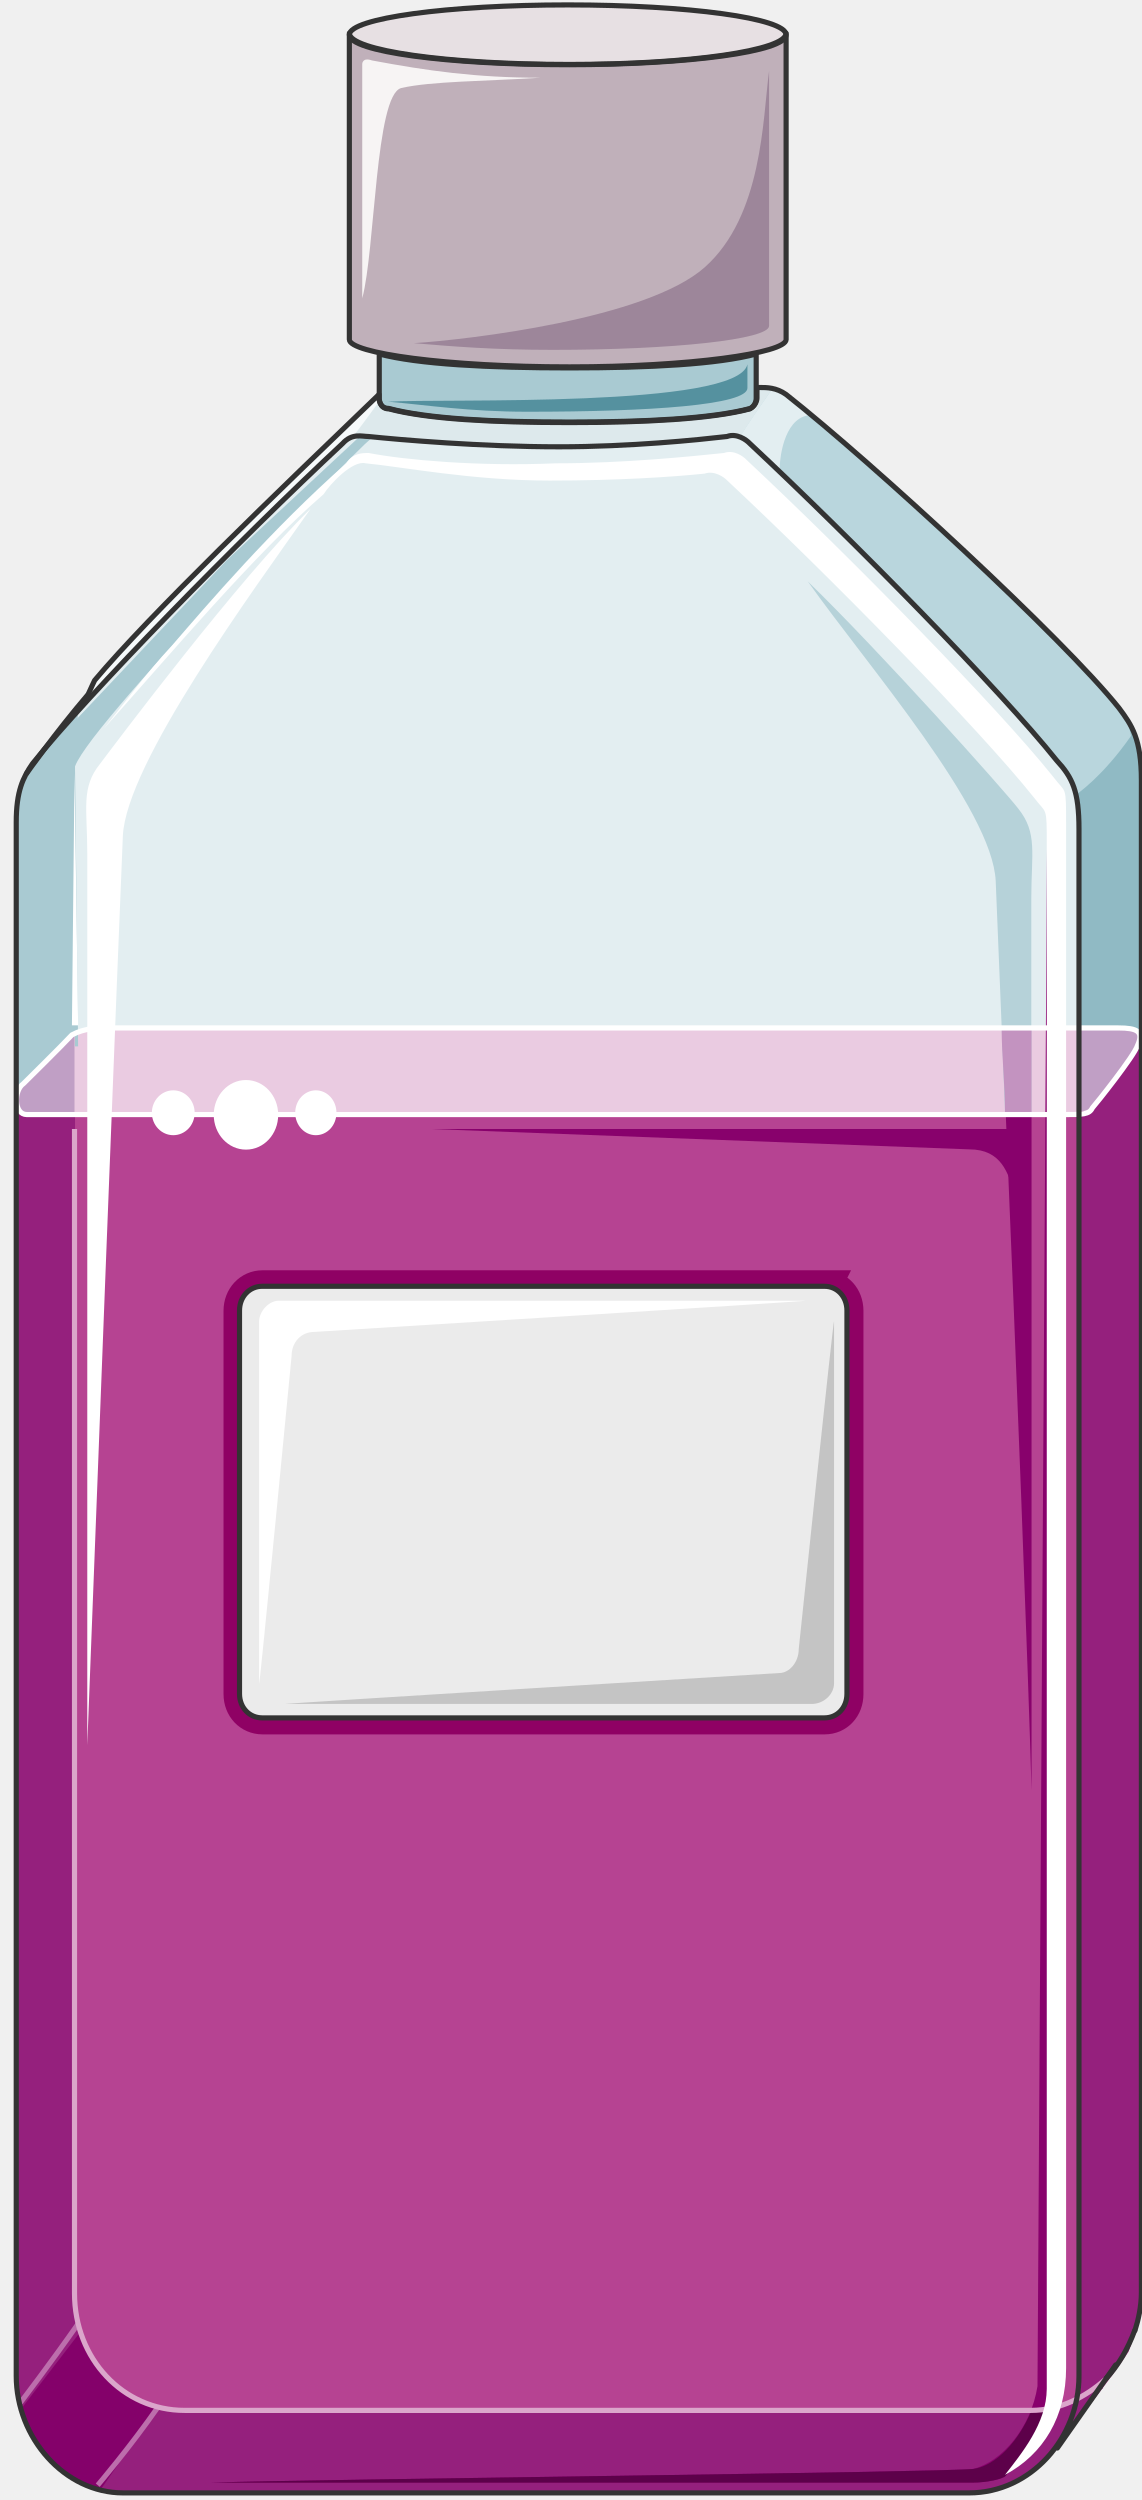
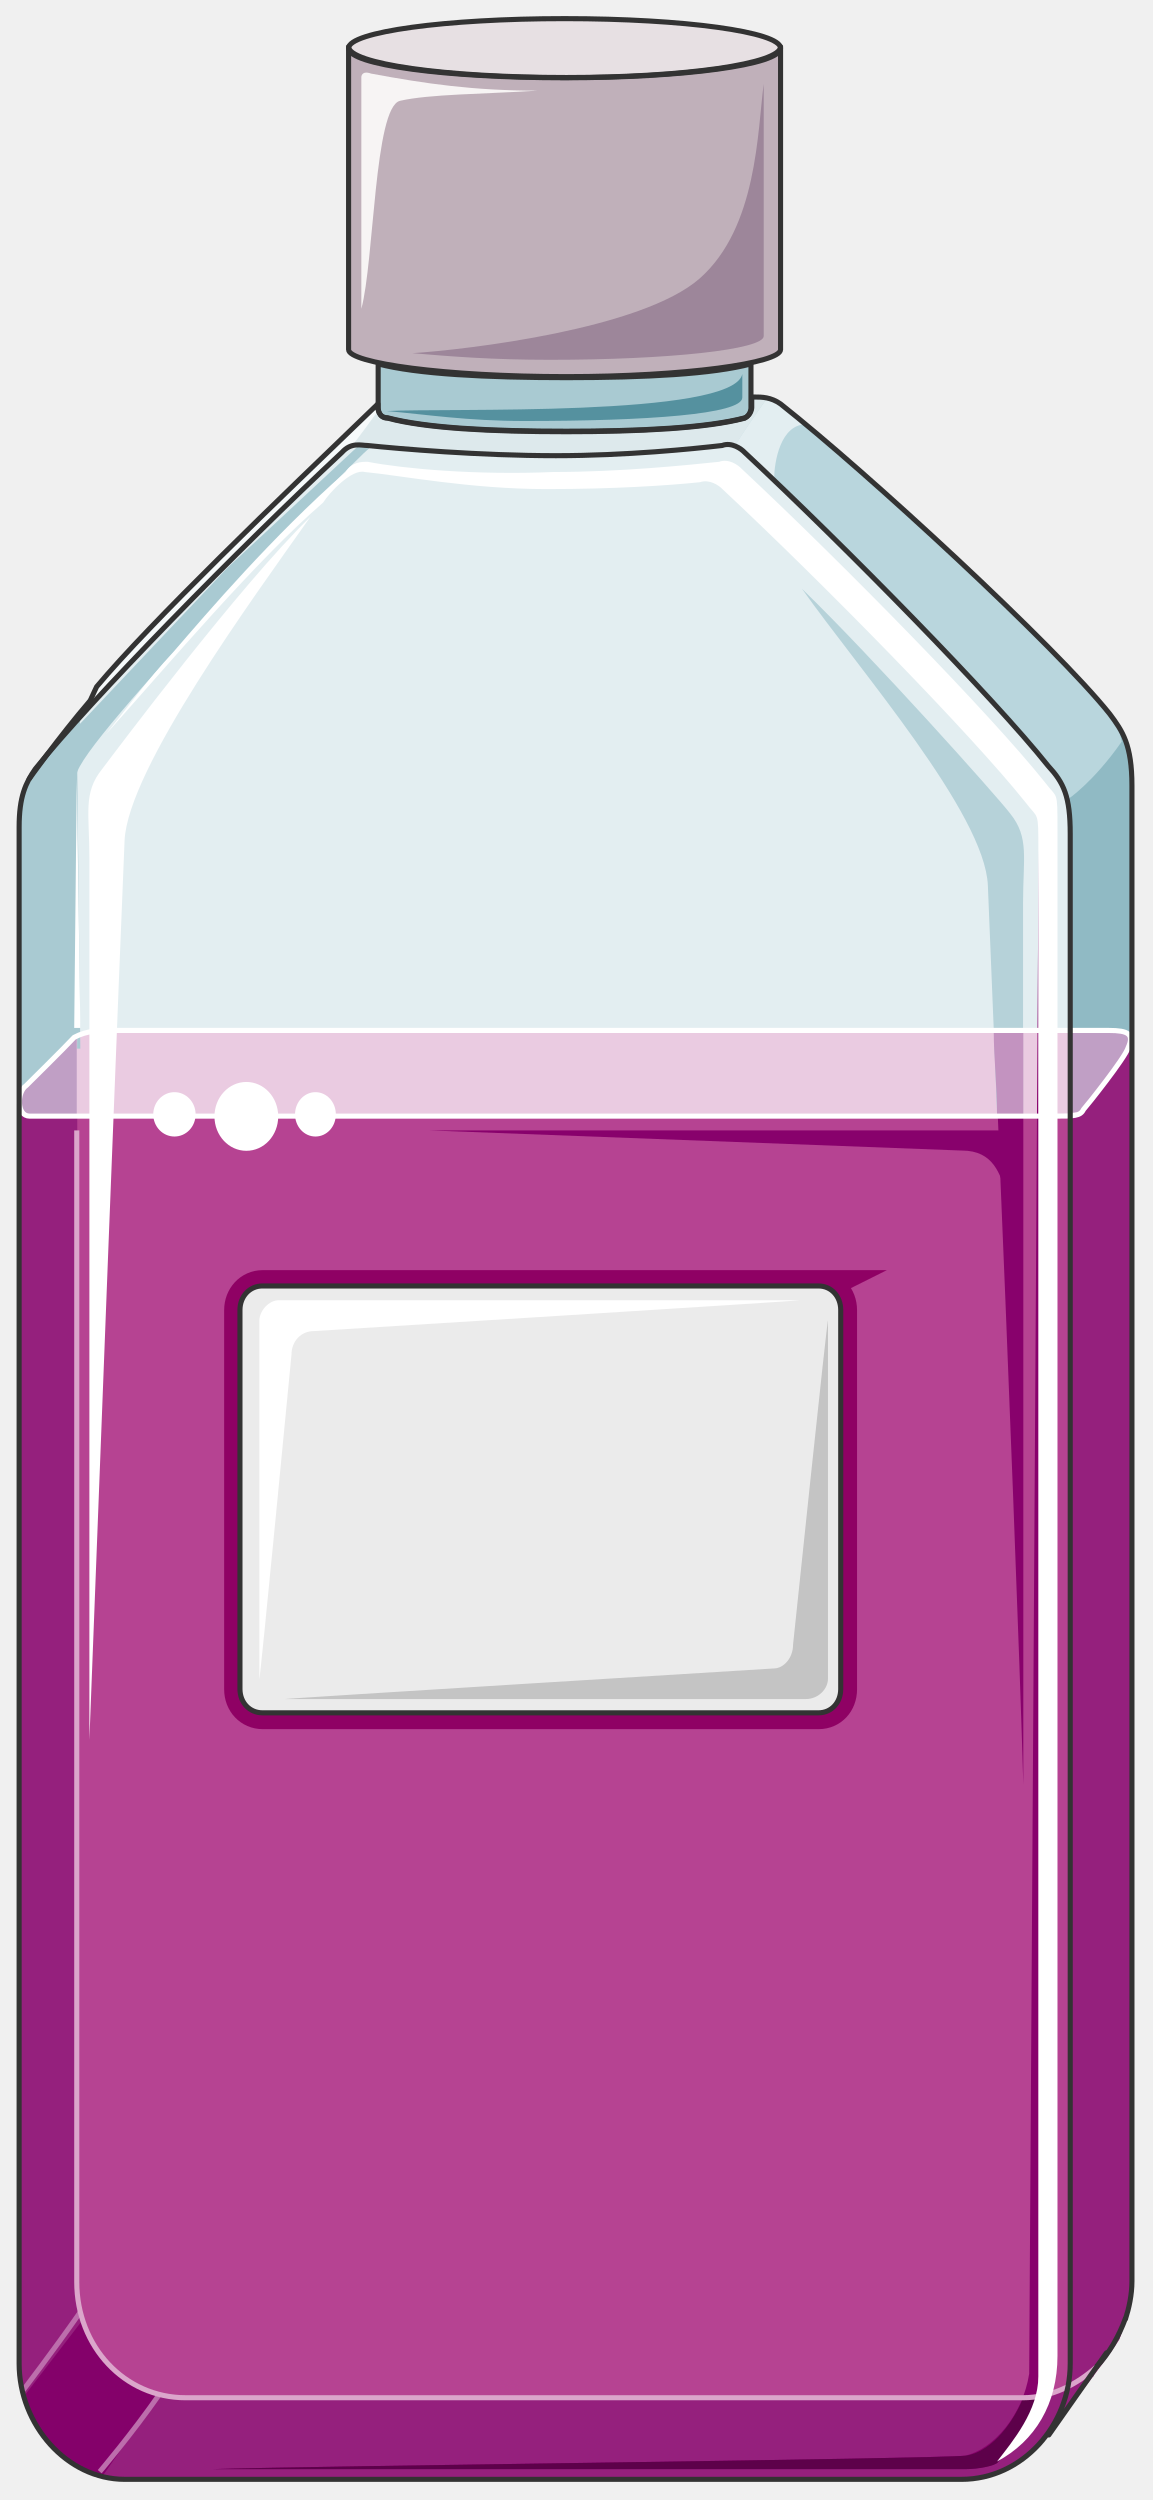
- <svg xmlns="http://www.w3.org/2000/svg" version="1.0" viewBox="0 0 176.92 387.628">
+ <svg xmlns="http://www.w3.org/2000/svg" version="1.0" viewBox="0 0 180.693 391.925">
  <defs>
    <clipPath clipPathUnits="userSpaceOnUse" id="anchor_overflow_clip">
-       <path d="M1.52-.16h176.692v387.925H1.519z" />
+       <path d="M 2.001 2 L 178.693 2 L 178.693 389.925 L 2 389.925 Z" />
+     </clipPath>
+     <clipPath id="anchor_liquid_clip">
+       <rect id="anchor_liquid_bounds" x="32.327" y="118.448" width="113.229" height="213.195" />
    </clipPath>
  </defs>
-   <path d="M173.495 109.773c-8.515-10.673-38.097-37.937-51.609-48.61-1.519-1.08-3.038-1.08-4.037-1.08h-.48v1.64s0 1.039-1 1.599c-6.036 1.599-16.55 2.118-28.063 2.118-12.032 0-22.066-.52-28.063-2.118-1.519 0-1.519-1.6-1.519-1.6v-.56c-15.51 14.952-35.578 34.18-44.093 44.334-1 1.6-1.999 2.678-2.518 4.797 11.033-12.272 28.582-29.902 41.095-41.655 1.519-1.599 3.038-1.039 4.037-1.039 4.997.52 17.51 1.6 29.542 1.6 11.034 0 21.547-1.08 26.065-1.6 1.519-.56 2.998.52 3.517 1.04 16.03 14.95 39.057 38.456 47.612 49.13 2.478 2.678 3.478 4.837 3.478 10.713v239.775c0 4.797-2 9.074-4.997 12.272 2.998-3.198 10.513-13.352 12.512-15.99 1-2.678 1.999-5.876 1.999-9.074V121.007c0-6.436-1.48-8.555-3.478-11.234z" fill="#90bac4" fill-rule="evenodd" fill-opacity="1" stroke="none" />
-   <path d="M54.167 5.397c0-2.559 15.191-4.637 33.86-4.637 18.708 0 33.86 2.078 33.86 4.637 0 2.598-15.152 4.637-33.86 4.637-18.669 0-33.86-2.039-33.86-4.637z" fill="#e7e0e3" fill-rule="evenodd" fill-opacity="1" stroke="none" />
-   <path d="M121.886 52.648c0 2.119-15.03 4.238-33.58 4.238-19.068 0-34.139-2.12-34.139-4.238V5.157c0 2.678 15.071 4.837 34.14 4.837 18.548 0 33.58-2.159 33.58-4.837v47.491z" fill="#c0b0ba" fill-rule="evenodd" fill-opacity="1" stroke="none" />
-   <path d="M119.248 10.993V50.53c0 2.12-14.991 3.718-33.54 3.718-8.994 0-15.51-.52-21.547-1.04 8.515-.559 36.058-3.757 45.093-11.752 8.994-7.995 8.994-22.986 9.994-30.462z" fill="#9d869a" fill-rule="evenodd" fill-opacity="1" stroke="none" />
-   <path d="M88.306 57.045c-12.512 0-23.505-.56-29.502-2.158v6.916s0 1.599 1.52 1.599C66.32 65 76.313 65.52 88.305 65.52c11.474 0 21.987-.52 27.944-2.118.999-.52.999-1.6.999-1.6v-6.915c-5.956 1.599-16.47 2.158-28.943 2.158z" fill="#a9cad2" fill-rule="evenodd" fill-opacity="1" stroke="none" />
-   <path d="M115.89 56.486v3.678c0 2.638-15.031 3.677-34.14 3.677-9.034 0-15.55-1.04-21.586-1.559 8.554-.52 54.247 1.04 55.726-5.796z" fill="#55919f" fill-rule="evenodd" fill-opacity="1" stroke="none" />
-   <path d="M163.82 117.889c-8.514-10.674-31.58-34.18-47.57-49.13-.52-.56-2.04-1.64-3.518-1.08-4.518.52-15.031 1.599-26.065 1.599-11.992 0-24.545-1.08-29.542-1.599-.999 0-2.518-.56-3.997 1.08-16.03 14.95-39.576 38.976-48.091 49.65-1.48 2.158-2.519 4.277-2.519 9.074v240.894c0 9.634 7.516 18.149 16.55 18.149h131.2c9.555 0 17.03-8.515 17.03-18.15V128.563c0-5.876-.999-7.995-3.477-10.673z" fill="#e3eef1" fill-rule="evenodd" fill-opacity="1" stroke="none" />
-   <path id="liquid_5ef5bc42" d="M4.157 172.815c-2.038 0-2.038-3.757-.52-4.797 0 0 5.997-5.916 7.516-7.555 1.999-1.08 3.998-1.08 5.997-1.08h156.225c2.998 0 3.998.56 2.998 2.719-.48 1.599-6.476 9.114-6.996 9.674-.48 1.04-1.519 1.04-4.517 1.04H4.157z" fill="#eacbe1" fill-rule="evenodd" fill-opacity="1" stroke="none" />
-   <path d="M125.244 90.145c11.073 10.714 30.662 32.62 32.66 35.259 2.998 3.758 2 6.956 2 13.912v138.316c-1-26.704-4.998-129.762-5.518-140.995-.48-11.233-20.067-33.66-29.142-46.492z" fill="#b6d2d9" fill-rule="evenodd" fill-opacity="1" stroke="none" />
-   <path id="liquid_6851cfe0" d="M155.826 172.815h4.117v-13.432h-4.637c0 4.318.52 8.635.52 13.432z" fill="#c393c0" fill-rule="evenodd" fill-opacity="1" stroke="none" />
-   <path id="liquid_1ae635e2" d="M173.375 159.383h-6.076v12.873c1.039 0 1.519 0 2.038-.52.48-.52 6.556-8.035 7.036-9.634 1-2.159 0-2.719-2.998-2.719z" fill="#c09fc5" fill-rule="evenodd" fill-opacity="1" stroke="none" />
-   <path id="liquid_2e4bf4a1" d="M176.493 160.023c.48.56.48 1.08 0 2.159-.52 1.599-6.516 9.074-7.036 9.594-.48.56-1 .56-1.998.56 0 .52-.48.52-1 .52H4.157c-1.519 0-2.038-2.12-1.519-3.199v198.72c0 9.634 7.516 18.149 16.55 18.149h131.24c4.518 0 8.516-2.119 11.514-5.317 2.518-2.159 11.033-13.352 13.032-16.55 1-2.678 1.999-5.876 1.999-9.114V160.023h-.48z" fill="#b64392" fill-rule="evenodd" fill-opacity="1" stroke="none" />
-   <path id="liquid_5585a426" d="M159.943 277.632V172.815h-3.998c1.52 35.859 3.518 87.187 3.998 104.817z" fill="#88016c" fill-rule="evenodd" fill-opacity="1" stroke="none" />
-   <path id="liquid_9a0775ca" d="M176.493 162.182c-.52 1.599-6.556 9.074-7.076 9.594-.48.56-1 .56-1.998.56v195.92c0 4.798-2.04 9.075-5.077 12.273.52 0 .52 0 1.039-.52 0 0 0-.519.48-.519v-.56s.52 0 .52-.52h.52c0-.519 0-.519.479-1.079v-.52c.52 0 .52 0 .52-.52.48 0 .48 0 .48-.559.519 0 .519 0 .519-.52.52 0 .52-.52.52-.52l.48-.559c0-.52.519-.52.519-.52 0-.56.52-.56.52-.56 0-.519.48-.519.48-1.038l.519-.56.48-.52c0-.52 0-.52.52-.52 0-.56 0-.56.52-1.079v-.52c.479 0 .479 0 .479-.56.52 0 .52 0 .52-.519l.52-.52v-.56c.479 0 .479-.519.479-.519s.52 0 .52-.52v-.56h.48c0-.519 0-.519.519-.519 1-2.678 1.999-5.876 1.999-9.074V160.023h-.48c.48.56.48 1.08 0 2.159z" fill="#95207d" fill-rule="evenodd" fill-opacity="1" stroke="none" />
-   <path d="M121.846 61.163c-1.479-1.08-2.998-1.08-3.997-1.08h-.48v1.64s0 1.039-1 1.599c-6.036 1.599-16.51 2.158-28.023 2.158-12.032 0-22.026-.56-28.023-2.158-1.519 0-1.519-1.6-1.519-1.6v-.56c-5.996 5.917-12.512 12.353-19.028 18.75h2.039c3.997-4.278 7.995-8.036 11.473-11.234 1.519-1.599 3.038-1.079 4.037-1.079 4.997.56 17.51 1.6 29.502 1.6 11.034 0 21.507-1.04 26.025-1.6 1.519-.52 2.998.56 3.517 1.08 1 1.079 2 1.598 2.999 2.678l5.476-8.035c-1.479-.56-2.478-1.6-2.998-2.16z" fill="#dde9ec" fill-rule="evenodd" fill-opacity="1" stroke="none" />
-   <path d="M116.37 68.638c15.99 14.991 39.016 38.497 47.53 49.21 1.48 1.6 2.48 3.199 2.999 5.317 0 0 3.997-2.638 8.475-9.074-.48-2.119-.48-2.679-2-4.278-8.474-10.673-38.016-37.937-51.488-48.65-1-.52-1.519-1.08-1.999-1.08-4.517 6.437-5.037 7.516-5.037 7.516.52 0 1.52.52 1.52 1.04z" fill="#b9d6dd" fill-rule="evenodd" fill-opacity="1" stroke="none" />
-   <path d="M53.308 68.638c.5-.52 1-1.059 1.499-1.059 0 0 .5-.54 3.997-5.357l-.5-.54c-15.53 14.992-35.598 33.7-43.613 43.854-.5 1.08-1 1.62-1 2.139h-.499c-3.018 4.277-6.016 8.555-8.035 10.693 8.535-10.693 32.1-34.759 48.15-49.73z" fill="#f6fafb" fill-rule="evenodd" fill-opacity="1" stroke="none" />
-   <path id="liquid_deb35d26" d="M4.118 172.815h7.435v-12.232h-.48c-1.499 1.599-7.455 7.455-7.455 7.455-1.5 1.06-1.5 4.777.5 4.777z" fill="#c09fc5" fill-rule="evenodd" fill-opacity="1" stroke="none" />
-   <path d="M5.117 118.408c-1.5 2.139-2.499 4.278-2.499 9.075v45.972l.5-1.06c-1-1.079-1-3.198.5-4.277 0 0 5.996-5.876 7.495-7.475h.5v1.599h.5l-.5-44.913.5-6.956c-2.999 3.218-4.997 5.897-6.996 8.035z" fill="#a9cad2" fill-rule="evenodd" fill-opacity="1" stroke="none" />
-   <path id="liquid_d13a7922" d="M28.663 373.733c-9.515 0-17.03-8.035-17.03-18.188v-182.69H4.157c-1.519 0-2.038-2.158-1.519-3.238v198.76c0 9.634 7.516 18.149 16.51 18.149h131.16c4.478 0 8.516-2.119 11.514-5.317 1.479-1.08 4.477-5.357 7.475-9.075v-1.599c-2.478 2.12-5.996 3.198-9.474 3.198H28.663z" fill="#95207d" fill-rule="evenodd" fill-opacity="1" stroke="none" />
-   <path d="M11.533 119.328c0-4.777 44.253-50.07 45.772-51.13 1.5-1.079-1.519-.539-1.519-.539L35.18 86.847l-24.665 26.105z" fill="#a9cad2" fill-rule="evenodd" fill-opacity="1" stroke="none" />
-   <path id="liquid_86dcfcb9" d="m15.63 385.966 8.955-12.832c-5.976-1.62-10.454-5.897-11.953-11.793l-9.474 12.313c1.999 5.896 6.496 10.713 12.473 12.312z" fill="#84016a" fill-rule="evenodd" fill-opacity="1" stroke="none" />
-   <path id="liquid_6e0a0e26" d="M66.8 175.054h90.505v9.994c-1-3.118-2-6.836-6.996-6.836z" fill="#88016c" fill-rule="evenodd" fill-opacity="1" stroke="none" />
-   <path id="liquid_4c6352a3" d="M162.342 131.16v239.375c0 5.317-3.998 10.154-6.476 13.352-.52.52-2.999 1.04-4.997 1.04H32.74c16.55-.52 113.611-1.6 118.129-2.119 4.477-1.08 8.994-6.396 9.994-12.832z" fill="#88016c" fill-rule="evenodd" fill-opacity="1" stroke="none" />
-   <path id="liquid_48fd6b52" d="M159.943 373.733c-1.999 4.798-5.477 8.555-8.994 9.075-4.518.52-101.659 1.599-118.209 2.119H150.95c1.998 0 4.517-.52 4.996-1.04 2-2.678 4.997-6.396 5.997-10.154h-1.999z" fill="#5d014a" fill-rule="evenodd" fill-opacity="1" stroke="none" />
-   <path d="M56.166 46.252V9.914s0-1.08 1.519-.54c8.555 1.6 16.09 2.679 26.144 2.679-8.535.54-17.09.54-21.627 1.599-4.017 1.08-4.017 25.124-6.036 32.6z" fill="#f7f4f4" fill-rule="evenodd" fill-opacity="1" stroke="none" />
-   <path d="M121.886 61.163c-1-.52-1.519-1.08-1.999-1.08-4.517 6.397-5.037 7.476-5.037 7.476.52 0 1.52.52 1.52 1.08 1.519 1.039 2.998 2.638 4.517 4.237 0-2.639 1-8.515 4.997-8.515-1.48-1.599-2.998-2.678-3.998-3.198z" fill="#e3eef1" fill-rule="evenodd" fill-opacity="1" stroke="none" />
-   <path id="liquid_dfa4c63c" clip-path="url(#anchor_overflow_clip)" d="M24.585 373.094c-4.457 6.396-9.434 12.232-9.434 12.232M12.113 360.302c-4.478 6.396-8.955 12.232-8.955 12.232" fill="none" stroke="#bc6eac" stroke-width=".8px" stroke-linecap="butt" stroke-linejoin="miter" stroke-miterlimit="8" stroke-dasharray="none" stroke-opacity="1" />
-   <path d="M171.376 368.936c2.039-2.158 3.558-4.877 4.557-7.595" fill="none" stroke="#333" stroke-width=".8px" stroke-linecap="round" stroke-linejoin="round" stroke-miterlimit="10" stroke-dasharray="none" stroke-opacity="1" />
-   <path id="liquid_9e54c86a" d="M11.553 175.054v180.53c0 10.154 7.515 18.15 17.07 18.15h131.24c4.517 0 8.515-2.12 11.513-4.798" fill="none" stroke="#dba6cb" stroke-width=".8px" stroke-linecap="butt" stroke-linejoin="miter" stroke-miterlimit="8" stroke-dasharray="none" stroke-opacity="1" />
-   <path d="m11.553 119.967-.4 39.017h.96l-.56-39.017z" fill="#fff" fill-rule="evenodd" fill-opacity="1" stroke="none" />
-   <path clip-path="url(#anchor_overflow_clip)" d="M4.157 172.815c-2.038 0-2.038-3.757-.52-4.797 0 0 5.997-5.916 7.516-7.555 1.999-1.08 3.998-1.08 5.997-1.08h156.225c2.998 0 3.998.56 2.998 2.719-.48 1.599-6.476 9.114-6.996 9.674-.48 1.04-1.519 1.04-4.517 1.04H4.157" fill="none" stroke="#fff" stroke-width=".8px" stroke-linecap="round" stroke-linejoin="round" stroke-miterlimit="10" stroke-dasharray="none" stroke-opacity="1" />
-   <path d="M54.167 5.397c0-2.559 15.191-4.637 33.86-4.637 18.708 0 33.86 2.078 33.86 4.637 0 2.598-15.152 4.637-33.86 4.637-18.669 0-33.86-2.039-33.86-4.637" fill="none" stroke="#333" stroke-width=".8px" stroke-linecap="round" stroke-linejoin="round" stroke-miterlimit="10" stroke-dasharray="none" stroke-opacity="1" />
-   <path d="M121.886 52.648c0 2.119-15.03 4.238-33.58 4.238-19.068 0-34.139-2.12-34.139-4.238V5.157c0 2.678 15.071 4.837 34.14 4.837 18.548 0 33.58-2.159 33.58-4.837v47.491zM163.82 117.889c-8.514-10.674-31.58-34.18-47.57-49.13-.52-.56-2.04-1.64-3.518-1.08-4.518.52-15.031 1.599-26.065 1.599-11.992 0-24.545-1.08-29.542-1.599-.999 0-2.518-.56-3.997 1.08-16.03 14.95-39.576 38.976-48.091 49.65-1.48 2.158-2.519 4.277-2.519 9.074v240.894c0 9.634 7.516 18.149 16.55 18.149h65.6s0 0 0 0h65.6c9.555 0 17.03-8.515 17.03-18.15V128.563c0-5.876-.999-7.995-3.477-10.673M172.975 366.698l-9.034 12.872" fill="none" stroke="#333" stroke-width=".8px" stroke-linecap="round" stroke-linejoin="round" stroke-miterlimit="10" stroke-dasharray="none" stroke-opacity="1" />
-   <path d="M175.973 361.341c.52-1.599 1-3.718 1-5.876V121.007c0-6.436-1.48-8.555-3.478-11.234-8.515-10.673-38.097-37.937-51.609-48.61-1.519-1.08-2.998-1.08-3.997-1.08h-.52v1.64s0 1.039-1 1.599c-5.996 1.599-16.55 2.118-28.063 2.118-12.032 0-22.026-.52-28.063-2.118-1.479 0-1.479-1.6-1.479-1.6v-.56c-15.55 14.952-35.578 34.18-44.093 44.334 0 0-.52 1.08-1 2.159-5.036 5.876-9.553 12.272-9.553 12.272" fill="none" stroke="#333" stroke-width=".8px" stroke-linecap="round" stroke-linejoin="round" stroke-miterlimit="10" stroke-dasharray="none" stroke-opacity="1" />
-   <path d="M88.306 57.045c-12.512 0-23.505-.56-29.502-2.158v6.916s0 1.599 1.52 1.599C66.32 65 76.313 65.52 88.305 65.52c11.474 0 21.987-.52 27.944-2.118.999-.52.999-1.6.999-1.6v-6.915c-5.956 1.599-16.47 2.158-28.943 2.158" fill="none" stroke="#333" stroke-width=".8px" stroke-linecap="round" stroke-linejoin="round" stroke-miterlimit="10" stroke-dasharray="none" stroke-opacity="1" />
-   <path id="liquid_e1c748b2" d="M127.882 199.48c2 0 3.478 1.638 3.478 3.757v59.444c0 2.119-1.479 3.718-3.478 3.718H40.695c-1.998 0-3.518-1.6-3.518-3.718v-59.444c0-2.119 1.52-3.758 3.518-3.758h87.188z" fill="none" stroke="#8f0164" stroke-width="5.037px" stroke-linecap="butt" stroke-linejoin="miter" stroke-miterlimit="8" stroke-dasharray="none" stroke-opacity="1" />
-   <path d="M127.843 199.44c1.998 0 3.477 1.638 3.477 3.757v59.444c0 2.119-1.479 3.718-3.477 3.718H40.655c-1.998 0-3.518-1.6-3.518-3.718v-59.444c0-2.119 1.52-3.758 3.518-3.758h87.188z" fill="#ebebeb" fill-rule="evenodd" fill-opacity="1" stroke="none" />
-   <path d="M45.213 210.233c0-2.12 1.479-3.718 3.517-3.718 0 0 78.113-4.837 76.114-4.837h-81.63c-1.52 0-3.038 1.639-3.038 3.238v56.086c0 1.599 5.037-50.77 5.037-50.77z" fill="#fff" fill-rule="evenodd" fill-opacity="1" stroke="none" />
-   <path d="M123.845 255.685c0 2.119-1.52 3.718-2.998 3.718 0 0-78.113 4.797-76.594 4.797h81.59c2 0 3.479-1.6 3.479-3.198v-56.086c0-1.64-5.477 50.769-5.477 50.769z" fill="#c4c4c4" fill-rule="evenodd" fill-opacity="1" stroke="none" />
-   <path d="M127.843 199.44c1.998 0 3.477 1.638 3.477 3.757v59.444c0 2.119-1.479 3.718-3.477 3.718H40.655c-1.998 0-3.518-1.6-3.518-3.718v-59.444c0-2.119 1.52-3.758 3.518-3.758h87.188z" fill="none" stroke="#333" stroke-width=".8px" stroke-linecap="round" stroke-linejoin="round" stroke-miterlimit="10" stroke-dasharray="none" stroke-opacity="1" />
-   <path d="M163.301 120.447c-8.515-10.674-31.54-34.18-47.531-49.13-.52-.56-1.999-1.64-3.518-1.08-4.997.52-15.51 1.6-26.024 1.6-12.033.52-23.546-.52-29.063-1.6-.999 0-2.478 0-3.478 1.6-11.513 10.153-21.546 21.906-27.063 28.302-3.998 4.278-7.476 9.075-10.514 12.833 10.034-11.234 23.546-27.264 34.06-36.338.999-1.6 4.517-5.317 6.516-4.798 5.516.52 16.51 2.679 28.542 2.679 10.514 0 19.029-.56 24.026-1.08 1.479-.52 2.998.52 3.518 1.08 15.99 14.95 39.016 38.457 47.53 49.13 2 2.678 2 1.08 2 7.476v239.255c0 5.356-3.998 10.153-6.476 13.351 5.996-3.198 9.474-9.074 9.474-16.55V127.922c0-6.436 0-4.797-1.999-7.475zM33.14 172.855c0-2.978 2.239-5.396 4.997-5.396 2.778 0 4.997 2.418 4.997 5.396 0 2.998-2.219 5.397-4.997 5.397-2.758 0-4.997-2.399-4.997-5.397zM23.546 172.535c0-1.918 1.499-3.477 3.318-3.477 1.839 0 3.318 1.559 3.318 3.477 0 1.94-1.48 3.478-3.318 3.478-1.82 0-3.318-1.539-3.318-3.478z" fill="#fff" fill-rule="evenodd" fill-opacity="1" stroke="none" />
-   <path d="M45.772 172.535c0-1.918 1.44-3.477 3.198-3.477 1.78 0 3.198 1.559 3.198 3.477 0 1.94-1.419 3.478-3.198 3.478-1.759 0-3.198-1.539-3.198-3.478zM48.17 78.872c-11.033 10.694-30.62 36.858-32.64 39.536-3.018 3.738-1.998 6.936-1.998 13.872v138.316c1-26.684 5.017-129.761 5.516-140.975.5-11.213 20.088-37.917 29.123-50.749z" fill="#fff" fill-rule="evenodd" fill-opacity="1" stroke="none" />
-   <rect id="anchor_liquid_bounds" x="31.846" y="116.288" width="113.229" height="213.195" fill="none" stroke="none" display="none" />
-   <rect id="anchor_label" x="53.076" y="155.051" width="70.768" height="77.526" fill="none" stroke="none" display="none" />
-   <rect id="anchor_error" x="150.382" y="15.505" width="17.692" height="23.258" fill="none" stroke="none" display="none" />
+   <path d="M 173.976 111.933 C 165.461 101.26 135.879 73.996 122.367 63.323 C 120.848 62.243 119.329 62.243 118.33 62.243 L 117.85 62.243 L 117.85 63.883 C 117.85 63.883 117.85 64.922 116.85 65.482 C 110.814 67.081 100.3 67.6 88.787 67.6 C 76.755 67.6 66.721 67.08 60.724 65.482 C 59.205 65.482 59.205 63.882 59.205 63.882 L 59.205 63.322 C 43.695 78.274 23.627 97.502 15.112 107.656 C 14.112 109.256 13.113 110.334 12.594 112.453 C 23.627 100.181 41.176 82.551 53.689 70.798 C 55.208 69.199 56.727 69.759 57.726 69.759 C 62.723 70.279 75.236 71.359 87.268 71.359 C 98.302 71.359 108.815 70.279 113.333 69.759 C 114.852 69.199 116.331 70.279 116.85 70.799 C 132.88 85.749 155.907 109.255 164.462 119.929 C 166.94 122.607 167.94 124.766 167.94 130.642 L 167.94 370.417 C 167.94 375.214 165.94 379.491 162.943 382.689 C 165.941 379.491 173.456 369.337 175.455 366.699 C 176.455 364.021 177.454 360.823 177.454 357.625 L 177.454 123.167 C 177.454 116.731 175.974 114.612 173.976 111.933 Z" fill="#90bac4" fill-rule="evenodd" fill-opacity="1" stroke="none" />
+   <path d="M 54.648 7.557 C 54.648 4.998 69.839 2.92 88.508 2.92 C 107.216 2.92 122.368 4.998 122.368 7.557 C 122.368 10.155 107.216 12.194 88.508 12.194 C 69.839 12.194 54.648 10.155 54.648 7.557 Z" fill="#e7e0e3" fill-rule="evenodd" fill-opacity="1" stroke="none" />
+   <path d="M 122.367 54.808 C 122.367 56.927 107.337 59.046 88.787 59.046 C 69.719 59.046 54.648 56.926 54.648 54.808 L 54.648 7.317 C 54.648 9.995 69.719 12.154 88.788 12.154 C 107.336 12.154 122.368 9.995 122.368 7.317 L 122.368 54.808 Z" fill="#c0b0ba" fill-rule="evenodd" fill-opacity="1" stroke="none" />
+   <path d="M 119.729 13.153 L 119.729 52.69 C 119.729 54.81 104.738 56.408 86.189 56.408 C 77.195 56.408 70.679 55.888 64.642 55.368 C 73.157 54.809 100.7 51.611 109.735 43.616 C 118.729 35.621 118.729 20.63 119.729 13.154 Z" fill="#9d869a" fill-rule="evenodd" fill-opacity="1" stroke="none" />
+   <path d="M 88.787 59.205 C 76.275 59.205 65.282 58.645 59.285 57.047 L 59.285 63.963 C 59.285 63.963 59.285 65.562 60.805 65.562 C 66.801 67.16 76.794 67.68 88.786 67.68 C 100.26 67.68 110.773 67.16 116.73 65.562 C 117.729 65.042 117.729 63.962 117.729 63.962 L 117.729 57.047 C 111.773 58.646 101.259 59.205 88.786 59.205 Z" fill="#a9cad2" fill-rule="evenodd" fill-opacity="1" stroke="none" />
+   <path d="M 116.371 58.646 L 116.371 62.324 C 116.371 64.962 101.34 66.001 82.231 66.001 C 73.197 66.001 66.681 64.961 60.645 64.442 C 69.199 63.922 114.892 65.482 116.371 58.646 Z" fill="#55919f" fill-rule="evenodd" fill-opacity="1" stroke="none" />
+   <path d="M 164.301 120.049 C 155.787 109.375 132.721 85.869 116.731 70.919 C 116.211 70.359 114.691 69.279 113.213 69.839 C 108.695 70.359 98.182 71.438 87.148 71.438 C 75.156 71.438 62.603 70.358 57.606 69.839 C 56.607 69.839 55.088 69.279 53.609 70.919 C 37.579 85.869 14.033 109.895 5.518 120.569 C 4.038 122.727 2.999 124.846 2.999 129.643 L 2.999 370.537 C 2.999 380.171 10.515 388.686 19.549 388.686 L 150.749 388.686 C 160.304 388.686 167.779 380.171 167.779 370.536 L 167.779 130.723 C 167.779 124.847 166.78 122.728 164.302 120.05 Z" fill="#e3eef1" fill-rule="evenodd" fill-opacity="1" stroke="none" />
+   <path id="liquid_5ef5bc42" d="M 4.638 174.975 C 2.6 174.975 2.6 171.218 4.118 170.178 C 4.118 170.178 10.115 164.262 11.634 162.623 C 13.633 161.543 15.632 161.543 17.631 161.543 L 173.856 161.543 C 176.854 161.543 177.854 162.103 176.854 164.262 C 176.374 165.861 170.378 173.376 169.858 173.936 C 169.378 174.976 168.339 174.976 165.341 174.976 L 4.638 174.976 Z" fill="#eacbe1" fill-rule="evenodd" fill-opacity="1" stroke="none" />
+   <path d="M 125.725 92.305 C 136.798 103.019 156.387 124.925 158.385 127.564 C 161.383 131.322 160.385 134.52 160.385 141.476 L 160.385 279.792 C 159.385 253.088 155.387 150.03 154.867 138.797 C 154.387 127.564 134.8 105.137 125.725 92.305 Z" fill="#b6d2d9" fill-rule="evenodd" fill-opacity="1" stroke="none" />
+   <path id="liquid_6851cfe0" d="M 156.307 174.975 L 160.424 174.975 L 160.424 161.543 L 155.787 161.543 C 155.787 165.861 156.307 170.178 156.307 174.975 Z" fill="#c393c0" fill-rule="evenodd" fill-opacity="1" stroke="none" />
+   <path id="liquid_1ae635e2" d="M 173.856 161.543 L 167.78 161.543 L 167.78 174.416 C 168.819 174.416 169.299 174.416 169.818 173.896 C 170.298 173.376 176.374 165.861 176.854 164.262 C 177.854 162.103 176.854 161.543 173.856 161.543 Z" fill="#c09fc5" fill-rule="evenodd" fill-opacity="1" stroke="none" />
+   <path id="liquid_2e4bf4a1" d="M 176.974 162.183 C 177.454 162.743 177.454 163.263 176.974 164.342 C 176.454 165.941 170.458 173.416 169.938 173.936 C 169.458 174.496 168.938 174.496 167.94 174.496 C 167.94 175.016 167.46 175.016 166.94 175.016 L 4.638 175.016 C 3.119 175.016 2.6 172.896 3.119 171.817 L 3.119 370.537 C 3.119 380.171 10.635 388.686 19.669 388.686 L 150.909 388.686 C 155.427 388.686 159.425 386.567 162.423 383.369 C 164.941 381.21 173.456 370.017 175.455 366.819 C 176.455 364.141 177.454 360.943 177.454 357.705 L 177.454 162.183 L 176.974 162.183 Z" fill="#b64392" fill-rule="evenodd" fill-opacity="1" stroke="none" />
+   <path id="liquid_5585a426" d="M 160.424 279.792 L 160.424 174.975 L 156.426 174.975 C 157.946 210.834 159.944 262.162 160.424 279.792 Z" fill="#88016c" fill-rule="evenodd" fill-opacity="1" stroke="none" />
+   <path id="liquid_9a0775ca" d="M 176.974 164.342 C 176.454 165.941 170.418 173.416 169.898 173.936 C 169.418 174.496 168.898 174.496 167.9 174.496 L 167.9 370.416 C 167.9 375.214 165.86 379.491 162.823 382.689 C 163.343 382.689 163.343 382.689 163.862 382.169 C 163.862 382.169 163.862 381.65 164.342 381.65 L 164.342 381.09 C 164.342 381.09 164.862 381.09 164.862 380.57 L 165.382 380.57 C 165.382 380.051 165.382 380.051 165.861 379.491 L 165.861 378.971 C 166.381 378.971 166.381 378.971 166.381 378.451 C 166.861 378.451 166.861 378.451 166.861 377.892 C 167.38 377.892 167.38 377.892 167.38 377.372 C 167.9 377.372 167.9 376.852 167.9 376.852 L 168.38 376.293 C 168.38 375.773 168.899 375.773 168.899 375.773 C 168.899 375.213 169.419 375.213 169.419 375.213 C 169.419 374.694 169.899 374.694 169.899 374.175 L 170.418 373.615 L 170.898 373.095 C 170.898 372.575 170.898 372.575 171.418 372.575 C 171.418 372.015 171.418 372.015 171.938 371.496 L 171.938 370.976 C 172.417 370.976 172.417 370.976 172.417 370.416 C 172.937 370.416 172.937 370.416 172.937 369.897 L 173.457 369.377 L 173.457 368.817 C 173.936 368.817 173.936 368.298 173.936 368.298 C 173.936 368.298 174.456 368.298 174.456 367.778 L 174.456 367.218 L 174.936 367.218 C 174.936 366.699 174.936 366.699 175.455 366.699 C 176.455 364.021 177.454 360.823 177.454 357.625 L 177.454 162.183 L 176.974 162.183 C 177.454 162.743 177.454 163.263 176.974 164.342 Z" fill="#95207d" fill-rule="evenodd" fill-opacity="1" stroke="none" />
+   <path d="M 122.327 63.323 C 120.848 62.243 119.329 62.243 118.33 62.243 L 117.85 62.243 L 117.85 63.883 C 117.85 63.883 117.85 64.922 116.85 65.482 C 110.814 67.081 100.34 67.64 88.827 67.64 C 76.795 67.64 66.801 67.08 60.804 65.482 C 59.285 65.482 59.285 63.882 59.285 63.882 L 59.285 63.322 C 53.289 69.239 46.773 75.675 40.257 82.072 L 42.296 82.072 C 46.293 77.794 50.291 74.036 53.769 70.838 C 55.288 69.239 56.807 69.759 57.806 69.759 C 62.803 70.319 75.316 71.359 87.308 71.359 C 98.342 71.359 108.815 70.319 113.333 69.759 C 114.852 69.239 116.331 70.319 116.85 70.839 C 117.85 71.918 118.85 72.437 119.849 73.517 L 125.325 65.482 C 123.846 64.922 122.847 63.882 122.327 63.322 Z" fill="#dde9ec" fill-rule="evenodd" fill-opacity="1" stroke="none" />
+   <path d="M 116.851 70.798 C 132.841 85.789 155.867 109.295 164.381 120.008 C 165.861 121.608 166.861 123.207 167.38 125.325 C 167.38 125.325 171.377 122.687 175.855 116.251 C 175.375 114.132 175.375 113.572 173.855 111.973 C 165.381 101.3 135.839 74.036 122.367 63.323 C 121.367 62.803 120.848 62.243 120.368 62.243 C 115.851 68.68 115.331 69.759 115.331 69.759 C 115.851 69.759 116.851 70.279 116.851 70.799 Z" fill="#b9d6dd" fill-rule="evenodd" fill-opacity="1" stroke="none" />
+   <path d="M 53.789 70.798 C 54.289 70.278 54.789 69.739 55.288 69.739 C 55.288 69.739 55.788 69.199 59.285 64.382 L 58.785 63.842 C 43.255 78.834 23.187 97.542 15.172 107.696 C 14.672 108.776 14.172 109.316 14.172 109.835 L 13.673 109.835 C 10.655 114.112 7.657 118.39 5.638 120.528 C 14.173 109.835 37.738 85.769 53.788 70.798 Z" fill="#f6fafb" fill-rule="evenodd" fill-opacity="1" stroke="none" />
+   <path id="liquid_deb35d26" d="M 4.599 174.975 L 12.034 174.975 L 12.034 162.743 L 11.554 162.743 C 10.055 164.342 4.099 170.198 4.099 170.198 C 2.599 171.258 2.599 174.975 4.599 174.975 Z" fill="#c09fc5" fill-rule="evenodd" fill-opacity="1" stroke="none" />
+   <path d="M 5.598 120.568 C 4.098 122.707 3.099 124.846 3.099 129.643 L 3.099 175.615 L 3.599 174.555 C 2.599 173.476 2.599 171.357 4.099 170.278 C 4.099 170.278 10.095 164.402 11.594 162.803 L 12.094 162.803 L 12.094 164.402 L 12.594 164.402 L 12.094 119.489 L 12.594 112.533 C 9.595 115.751 7.597 118.43 5.598 120.568 Z" fill="#a9cad2" fill-rule="evenodd" fill-opacity="1" stroke="none" />
+   <path id="liquid_d13a7922" d="M 29.144 375.893 C 19.629 375.893 12.114 367.858 12.114 357.705 L 12.114 175.015 L 4.638 175.015 C 3.119 175.015 2.6 172.857 3.119 171.777 L 3.119 370.537 C 3.119 380.171 10.635 388.686 19.629 388.686 L 150.789 388.686 C 155.267 388.686 159.305 386.567 162.303 383.369 C 163.782 382.289 166.78 378.012 169.778 374.294 L 169.778 372.695 C 167.3 374.815 163.782 375.893 160.304 375.893 L 29.144 375.893 Z" fill="#95207d" fill-rule="evenodd" fill-opacity="1" stroke="none" />
+   <path d="M 12.014 121.488 C 12.014 116.711 56.267 71.418 57.786 70.358 C 59.286 69.279 56.267 69.819 56.267 69.819 L 35.661 89.007 L 10.996 115.112 Z" fill="#a9cad2" fill-rule="evenodd" fill-opacity="1" stroke="none" />
+   <path id="liquid_86dcfcb9" d="M 16.111 388.126 L 25.066 375.294 C 19.09 373.674 14.612 369.397 13.113 363.501 L 3.639 375.814 C 5.638 381.71 10.135 386.527 16.112 388.126 Z" fill="#84016a" fill-rule="evenodd" fill-opacity="1" stroke="none" />
+   <path id="liquid_6e0a0e26" d="M 67.281 177.214 L 157.786 177.214 L 157.786 187.208 C 156.786 184.09 155.786 180.372 150.79 180.372 Z" fill="#88016c" fill-rule="evenodd" fill-opacity="1" stroke="none" />
+   <path id="liquid_4c6352a3" d="M 162.823 133.32 L 162.823 372.695 C 162.823 378.012 158.825 382.849 156.347 386.047 C 155.827 386.567 153.348 387.087 151.35 387.087 L 33.221 387.087 C 49.771 386.567 146.832 385.487 151.35 384.968 C 155.827 383.888 160.344 378.572 161.344 372.136 Z" fill="#88016c" fill-rule="evenodd" fill-opacity="1" stroke="none" />
+   <path id="liquid_48fd6b52" d="M 160.424 375.893 C 158.425 380.691 154.947 384.448 151.43 384.968 C 146.912 385.488 49.771 386.567 33.221 387.087 L 151.431 387.087 C 153.429 387.087 155.948 386.567 156.427 386.047 C 158.427 383.369 161.424 379.651 162.424 375.893 L 160.425 375.893 Z" fill="#5d014a" fill-rule="evenodd" fill-opacity="1" stroke="none" />
+   <path d="M 56.647 48.412 L 56.647 12.074 C 56.647 12.074 56.647 10.994 58.166 11.534 C 66.721 13.134 74.256 14.213 84.31 14.213 C 75.775 14.753 67.22 14.753 62.683 15.812 C 58.666 16.892 58.666 40.936 56.647 48.412 Z" fill="#f7f4f4" fill-rule="evenodd" fill-opacity="1" stroke="none" />
+   <path d="M 122.367 63.323 C 121.367 62.803 120.848 62.243 120.368 62.243 C 115.851 68.64 115.331 69.719 115.331 69.719 C 115.851 69.719 116.851 70.239 116.851 70.799 C 118.37 71.838 119.849 73.437 121.368 75.036 C 121.368 72.397 122.368 66.521 126.365 66.521 C 124.885 64.922 123.367 63.843 122.367 63.323 Z" fill="#e3eef1" fill-rule="evenodd" fill-opacity="1" stroke="none" />
+   <path id="liquid_dfa4c63c" clip-path="url(#anchor_overflow_clip)" d="M 25.066 375.254 C 20.609 381.65 15.632 387.486 15.632 387.486 M 12.594 362.462 C 8.116 368.858 3.639 374.694 3.639 374.694" fill="none" stroke="#bc6eac" stroke-width=".8px" stroke-linecap="butt" stroke-linejoin="miter" stroke-miterlimit="8" stroke-dasharray="none" stroke-opacity="1" />
+   <path d="M 171.857 371.096 C 173.896 368.938 175.415 366.219 176.414 363.501" fill="none" stroke="#333" stroke-width=".8px" stroke-linecap="round" stroke-linejoin="round" stroke-miterlimit="10" stroke-dasharray="none" stroke-opacity="1" />
+   <path id="liquid_9e54c86a" d="M 12.034 177.214 L 12.034 357.744 C 12.034 367.898 19.549 375.894 29.104 375.894 L 160.344 375.894 C 164.861 375.894 168.859 373.774 171.857 371.096" fill="none" stroke="#dba6cb" stroke-width=".8px" stroke-linecap="butt" stroke-linejoin="miter" stroke-miterlimit="8" stroke-dasharray="none" stroke-opacity="1" />
+   <path d="M 12.034 122.127 L 11.634 161.144 L 12.594 161.144 L 12.034 122.127 Z" fill="#fff" fill-rule="evenodd" fill-opacity="1" stroke="none" />
+   <path clip-path="url(#anchor_overflow_clip)" d="M 4.638 174.975 C 2.6 174.975 2.6 171.218 4.118 170.178 C 4.118 170.178 10.115 164.262 11.634 162.623 C 13.633 161.543 15.632 161.543 17.631 161.543 L 173.856 161.543 C 176.854 161.543 177.854 162.103 176.854 164.262 C 176.374 165.861 170.378 173.376 169.858 173.936 C 169.378 174.976 168.339 174.976 165.341 174.976 L 4.638 174.976" fill="none" stroke="#fff" stroke-width=".8px" stroke-linecap="round" stroke-linejoin="round" stroke-miterlimit="10" stroke-dasharray="none" stroke-opacity="1" />
+   <path d="M 54.648 7.557 C 54.648 4.998 69.839 2.92 88.508 2.92 C 107.216 2.92 122.368 4.998 122.368 7.557 C 122.368 10.155 107.216 12.194 88.508 12.194 C 69.839 12.194 54.648 10.155 54.648 7.557" fill="none" stroke="#333" stroke-width=".8px" stroke-linecap="round" stroke-linejoin="round" stroke-miterlimit="10" stroke-dasharray="none" stroke-opacity="1" />
+   <path d="M 122.367 54.808 C 122.367 56.927 107.337 59.046 88.787 59.046 C 69.719 59.046 54.648 56.926 54.648 54.808 L 54.648 7.317 C 54.648 9.995 69.719 12.154 88.788 12.154 C 107.336 12.154 122.368 9.995 122.368 7.317 L 122.368 54.808 Z M 164.301 120.049 C 155.787 109.375 132.721 85.869 116.731 70.919 C 116.211 70.359 114.691 69.279 113.213 69.839 C 108.695 70.359 98.182 71.438 87.148 71.438 C 75.156 71.438 62.603 70.358 57.606 69.839 C 56.607 69.839 55.088 69.279 53.609 70.919 C 37.579 85.869 14.033 109.895 5.518 120.569 C 4.038 122.727 2.999 124.846 2.999 129.643 L 2.999 370.537 C 2.999 380.171 10.515 388.686 19.549 388.686 L 85.149 388.686 C 85.149 388.686 85.149 388.686 85.149 388.686 L 150.749 388.686 C 160.304 388.686 167.779 380.171 167.779 370.536 L 167.779 130.723 C 167.779 124.847 166.78 122.728 164.302 120.05 M 173.456 368.858 L 164.422 381.73" fill="none" stroke="#333" stroke-width=".8px" stroke-linecap="round" stroke-linejoin="round" stroke-miterlimit="10" stroke-dasharray="none" stroke-opacity="1" />
+   <path d="M 176.454 363.501 C 176.974 361.902 177.454 359.783 177.454 357.625 L 177.454 123.167 C 177.454 116.731 175.974 114.612 173.976 111.933 C 165.461 101.26 135.879 73.996 122.367 63.323 C 120.848 62.243 119.369 62.243 118.37 62.243 L 117.85 62.243 L 117.85 63.883 C 117.85 63.883 117.85 64.922 116.85 65.482 C 110.854 67.081 100.3 67.6 88.787 67.6 C 76.755 67.6 66.761 67.08 60.724 65.482 C 59.245 65.482 59.245 63.882 59.245 63.882 L 59.245 63.322 C 43.695 78.274 23.667 97.502 15.152 107.656 C 15.152 107.656 14.632 108.736 14.152 109.815 C 9.116 115.691 4.599 122.087 4.599 122.087" fill="none" stroke="#333" stroke-width=".8px" stroke-linecap="round" stroke-linejoin="round" stroke-miterlimit="10" stroke-dasharray="none" stroke-opacity="1" />
+   <path d="M 88.787 59.205 C 76.275 59.205 65.282 58.645 59.285 57.047 L 59.285 63.963 C 59.285 63.963 59.285 65.562 60.805 65.562 C 66.801 67.16 76.794 67.68 88.786 67.68 C 100.26 67.68 110.773 67.16 116.73 65.562 C 117.729 65.042 117.729 63.962 117.729 63.962 L 117.729 57.047 C 111.773 58.646 101.259 59.205 88.786 59.205" fill="none" stroke="#333" stroke-width=".8px" stroke-linecap="round" stroke-linejoin="round" stroke-miterlimit="10" stroke-dasharray="none" stroke-opacity="1" />
+   <path id="liquid_e1c748b2" d="M 128.363 201.64 C 130.363 201.64 131.841 203.278 131.841 205.397 L 131.841 264.841 C 131.841 266.96 130.362 268.559 128.363 268.559 L 41.176 268.559 C 39.178 268.559 37.658 266.959 37.658 264.841 L 37.658 205.397 C 37.658 203.278 39.178 201.639 41.176 201.639 L 128.364 201.639 Z" fill="none" stroke="#8f0164" stroke-width="5.037px" stroke-linecap="butt" stroke-linejoin="miter" stroke-miterlimit="8" stroke-dasharray="none" stroke-opacity="1" />
+   <path d="M 128.324 201.6 C 130.322 201.6 131.801 203.238 131.801 205.357 L 131.801 264.801 C 131.801 266.92 130.322 268.519 128.324 268.519 L 41.136 268.519 C 39.138 268.519 37.618 266.919 37.618 264.801 L 37.618 205.357 C 37.618 203.238 39.138 201.599 41.136 201.599 L 128.324 201.599 Z" fill="#ebebeb" fill-rule="evenodd" fill-opacity="1" stroke="none" />
+   <path d="M 45.694 212.393 C 45.694 210.273 47.173 208.675 49.211 208.675 C 49.211 208.675 127.324 203.838 125.325 203.838 L 43.695 203.838 C 42.175 203.838 40.657 205.477 40.657 207.076 L 40.657 263.162 C 40.657 264.761 45.694 212.392 45.694 212.392 Z" fill="#fff" fill-rule="evenodd" fill-opacity="1" stroke="none" />
+   <path d="M 124.326 257.845 C 124.326 259.964 122.806 261.563 121.328 261.563 C 121.328 261.563 43.215 266.36 44.734 266.36 L 126.324 266.36 C 128.324 266.36 129.803 264.76 129.803 263.162 L 129.803 207.076 C 129.803 205.436 124.326 257.845 124.326 257.845 Z" fill="#c4c4c4" fill-rule="evenodd" fill-opacity="1" stroke="none" />
+   <path d="M 128.324 201.6 C 130.322 201.6 131.801 203.238 131.801 205.357 L 131.801 264.801 C 131.801 266.92 130.322 268.519 128.324 268.519 L 41.136 268.519 C 39.138 268.519 37.618 266.919 37.618 264.801 L 37.618 205.357 C 37.618 203.238 39.138 201.599 41.136 201.599 L 128.324 201.599 Z" fill="none" stroke="#333" stroke-width=".8px" stroke-linecap="round" stroke-linejoin="round" stroke-miterlimit="10" stroke-dasharray="none" stroke-opacity="1" />
+   <path d="M 163.782 122.607 C 155.267 111.933 132.242 88.427 116.251 73.477 C 115.731 72.917 114.252 71.837 112.733 72.397 C 107.736 72.917 97.223 73.997 86.709 73.997 C 74.676 74.517 63.163 73.477 57.646 72.397 C 56.647 72.397 55.168 72.397 54.168 73.997 C 42.655 84.15 32.622 95.903 27.105 102.299 C 23.107 106.577 19.629 111.374 16.591 115.132 C 26.625 103.898 40.137 87.868 50.651 78.794 C 51.65 77.194 55.168 73.477 57.167 73.996 C 62.683 74.516 73.677 76.675 85.709 76.675 C 96.223 76.675 104.738 76.115 109.735 75.595 C 111.214 75.075 112.733 76.115 113.253 76.675 C 129.243 91.625 152.269 115.132 160.783 125.805 C 162.783 128.483 162.783 126.885 162.783 133.281 L 162.783 372.536 C 162.783 377.892 158.785 382.689 156.307 385.887 C 162.303 382.689 165.781 376.813 165.781 369.337 L 165.781 130.082 C 165.781 123.646 165.781 125.285 163.782 122.607 Z M 33.621 175.015 C 33.621 172.037 35.86 169.619 38.618 169.619 C 41.396 169.619 43.615 172.037 43.615 175.015 C 43.615 178.013 41.396 180.412 38.618 180.412 C 35.86 180.412 33.621 178.013 33.621 175.015 Z M 24.027 174.695 C 24.027 172.777 25.526 171.218 27.345 171.218 C 29.184 171.218 30.663 172.777 30.663 174.695 C 30.663 176.635 29.183 178.173 27.345 178.173 C 25.525 178.173 24.027 176.634 24.027 174.695 Z" fill="#fff" fill-rule="evenodd" fill-opacity="1" stroke="none" />
+   <path d="M 46.253 174.695 C 46.253 172.777 47.693 171.218 49.451 171.218 C 51.231 171.218 52.649 172.777 52.649 174.695 C 52.649 176.635 51.23 178.173 49.451 178.173 C 47.692 178.173 46.253 176.634 46.253 174.695 Z M 48.651 81.032 C 37.618 91.726 18.031 117.89 16.011 120.568 C 12.993 124.306 14.013 127.504 14.013 134.44 L 14.013 272.756 C 15.013 246.072 19.03 142.995 19.529 131.781 C 20.029 120.568 39.617 93.864 48.652 81.032 Z" fill="#fff" fill-rule="evenodd" fill-opacity="1" stroke="none" />
+   <rect id="anchor_label" x="53.557" y="157.211" width="70.768" height="77.526" fill="none" stroke="none" display="none" />
+   <rect id="anchor_error" x="150.863" y="17.665" width="17.692" height="23.258" fill="none" stroke="none" display="none" />
  <g id="overlay_root" />
+   <rect id="anchor_liquid_bounds" x="32.327" y="118.448" width="113.229" height="213.195" fill="none" stroke="none" display="none" />
</svg>
